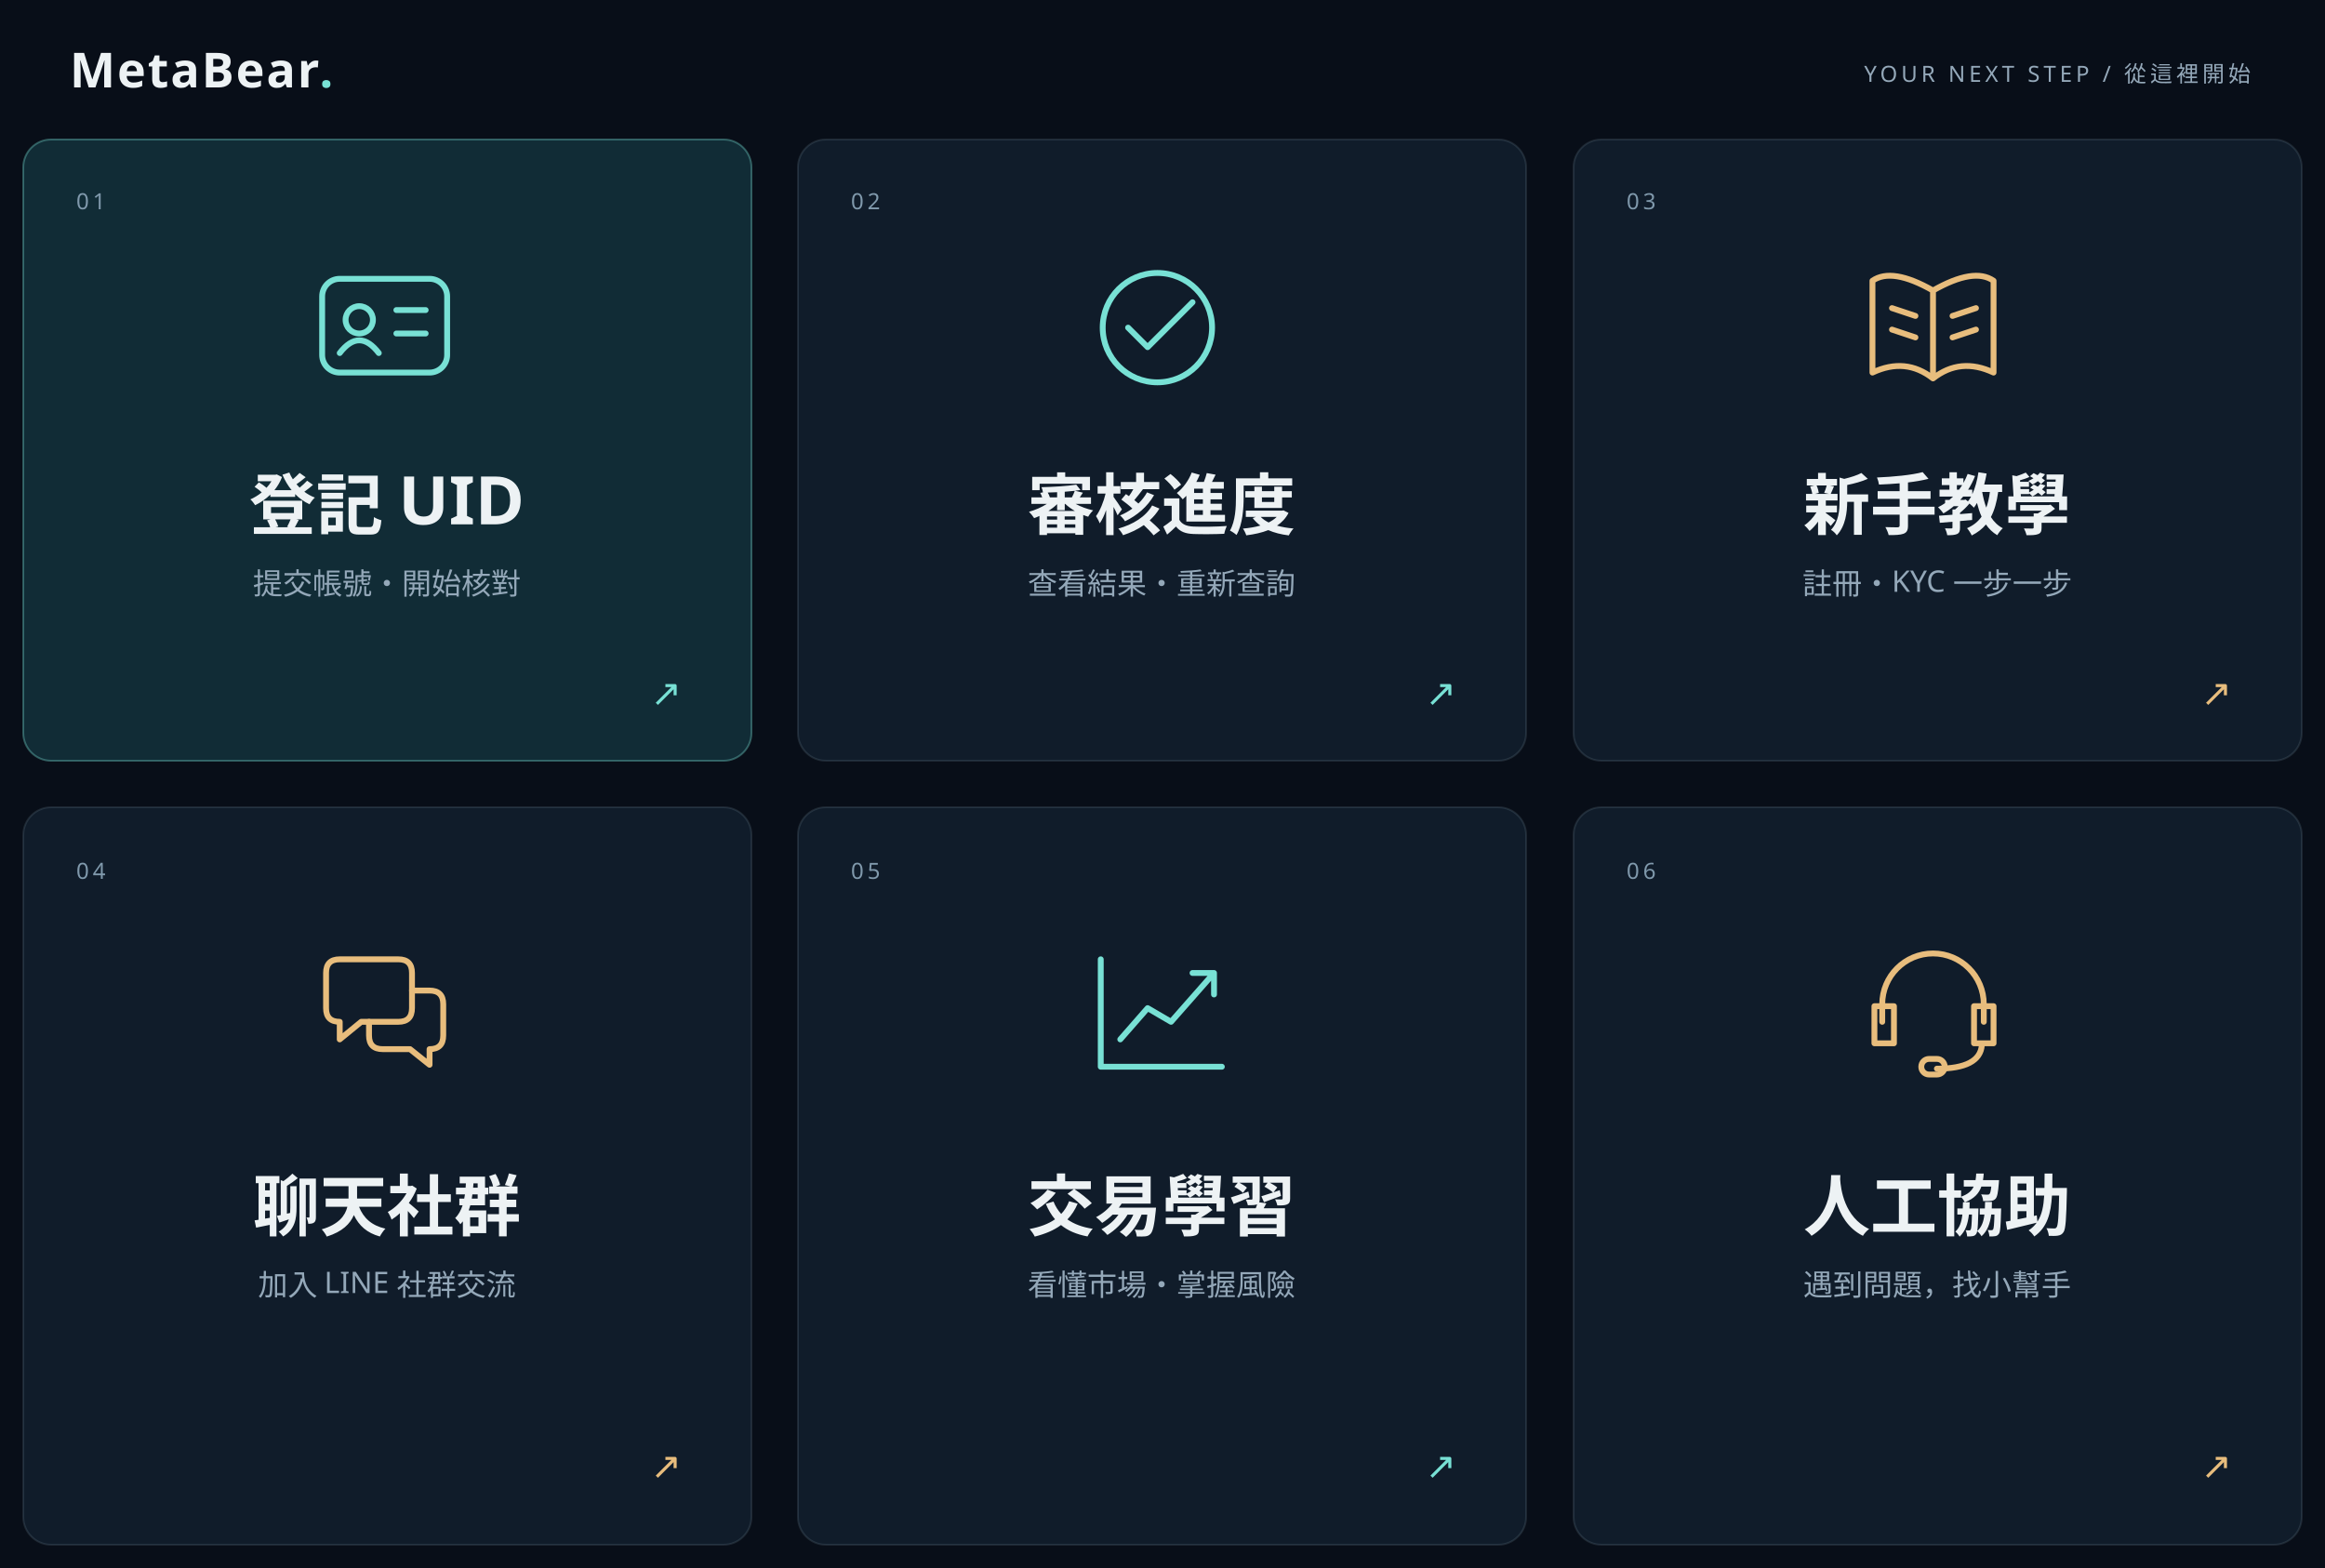
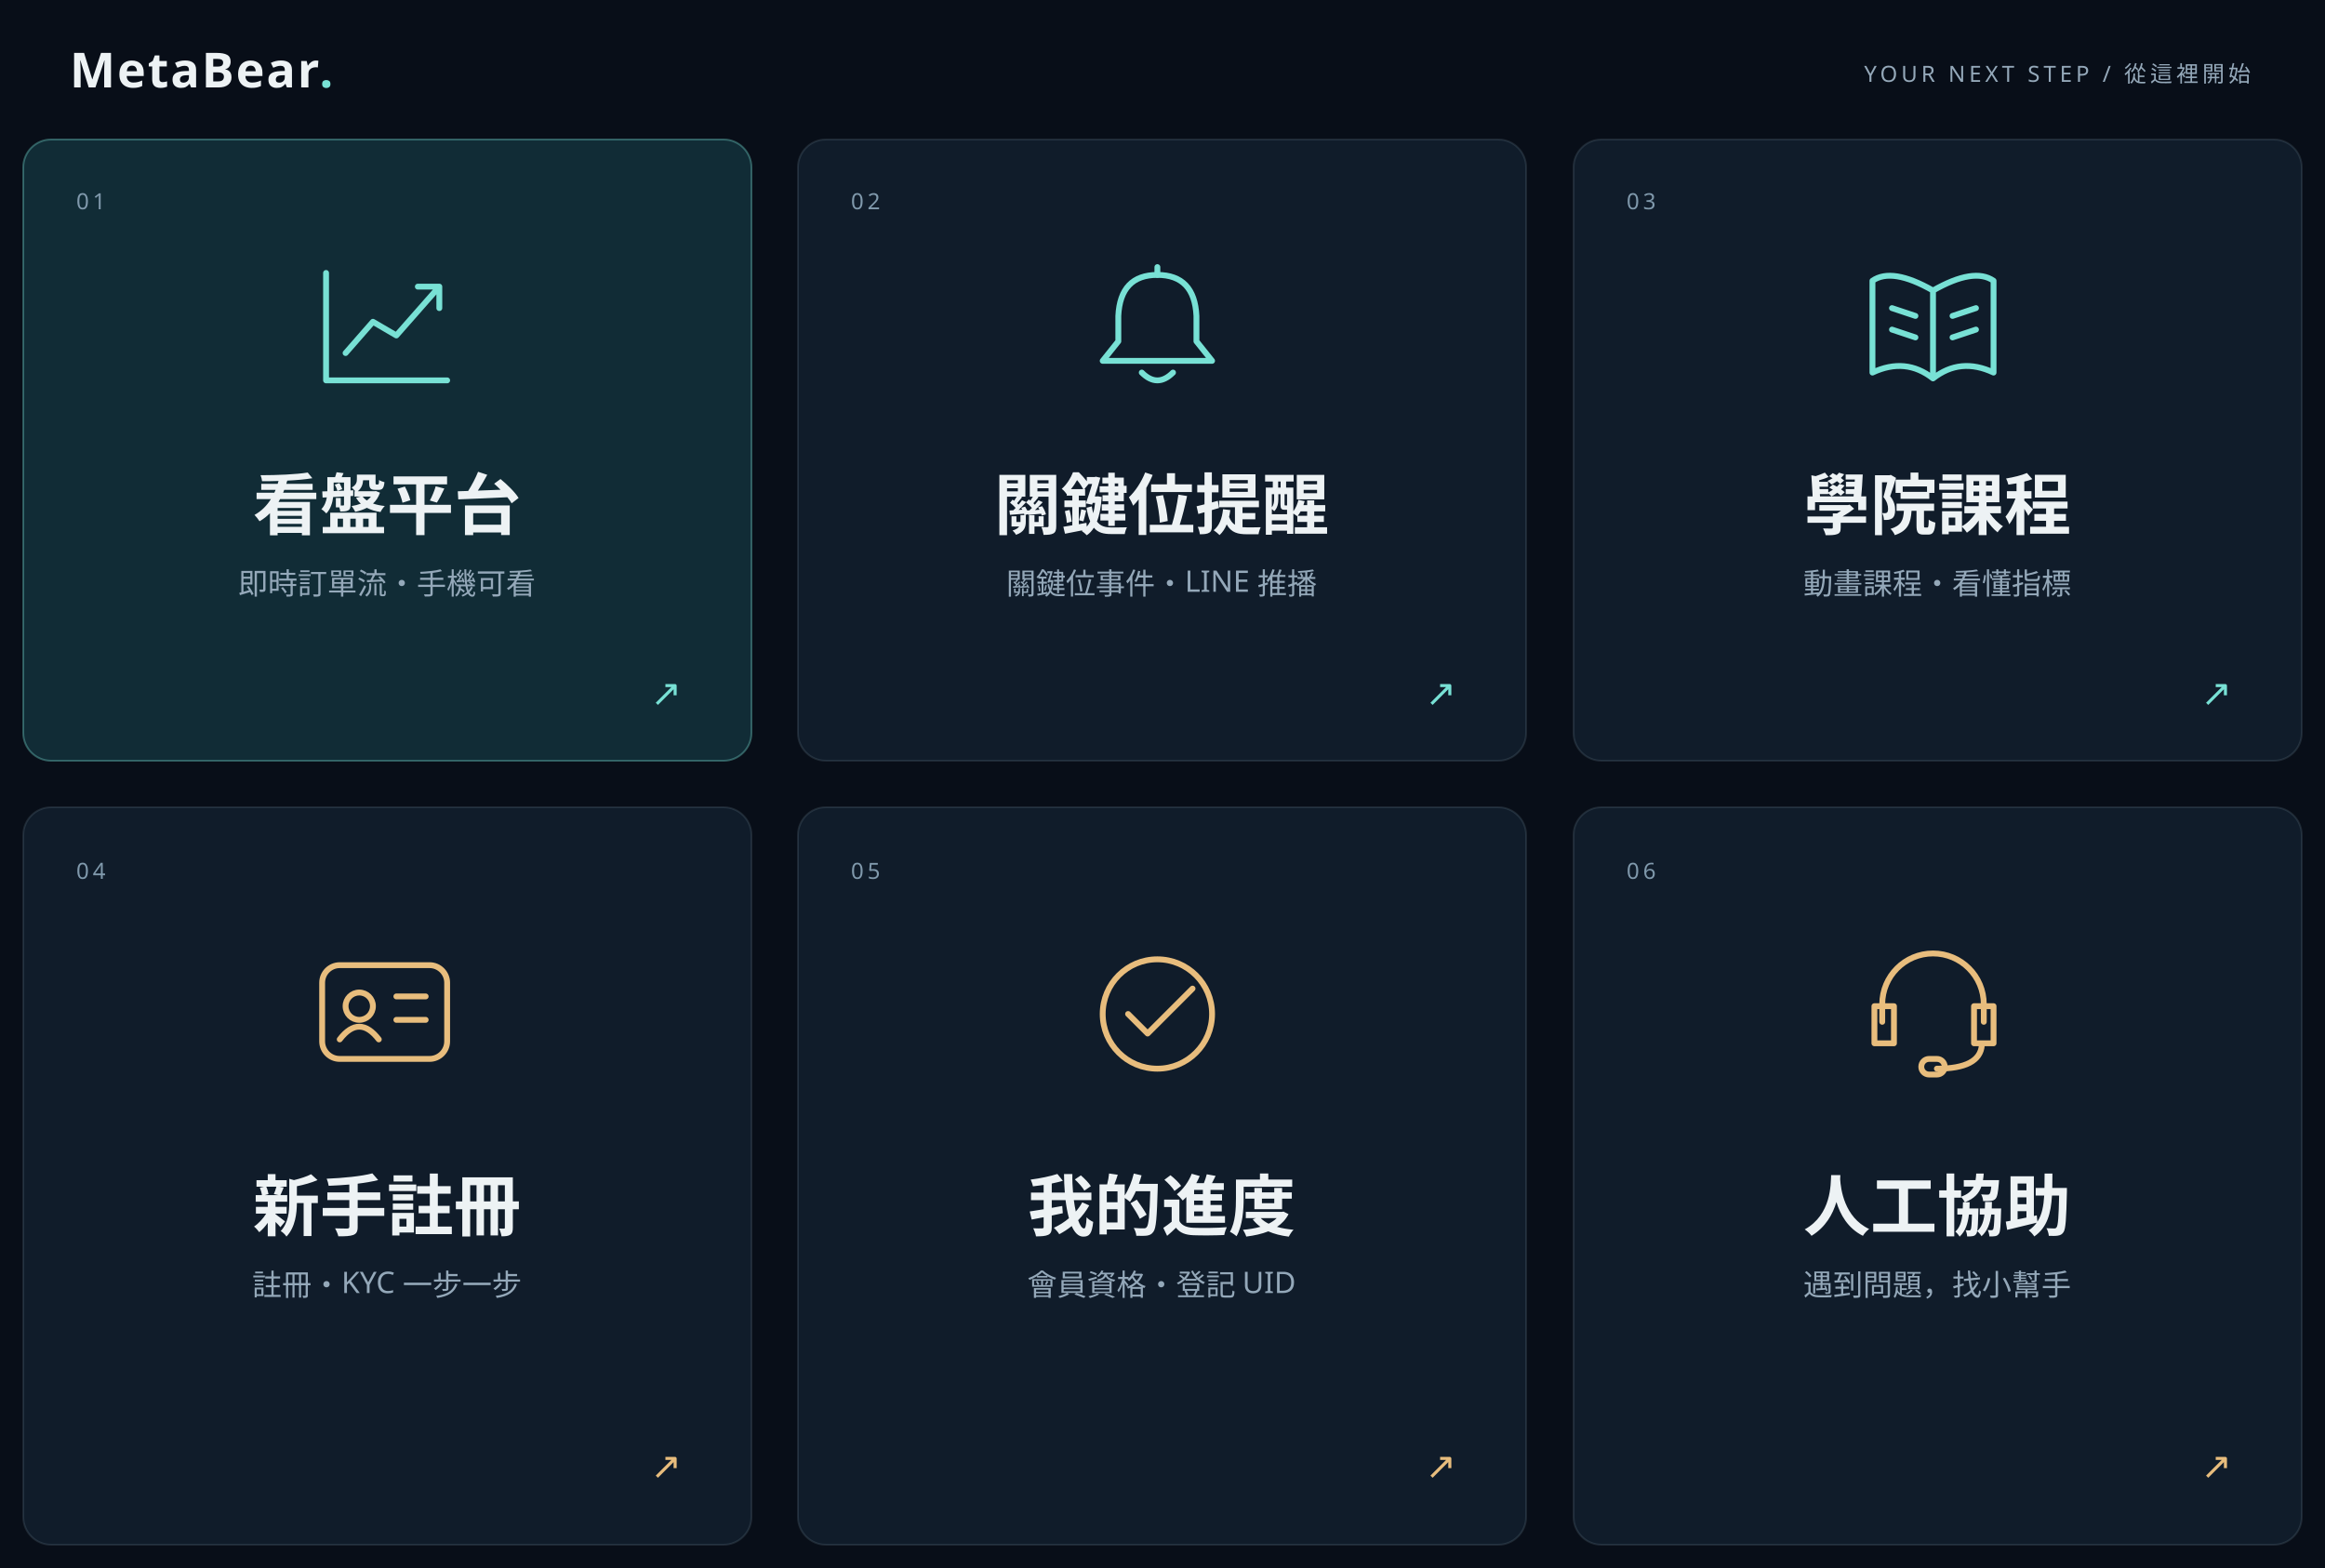
<svg xmlns="http://www.w3.org/2000/svg" width="2500" height="1686" viewBox="0 0 2500 1686">
  <rect width="2500" height="1686" fill="#080e18" />
  <g font-family="Microsoft JhengHei,Noto Sans TC,sans-serif">
    <text x="75" y="94" fill="#edf2f4" font-weight="700" font-size="52" letter-spacing="2">MetaBear<tspan fill="#78e1d5">.</tspan>
    </text>
    <text x="2420" y="88" fill="#94a8b9" font-size="24" letter-spacing="4" text-anchor="end">YOUR NEXT STEP / 從這裡開始</text>
    <g transform="translate(0 0)">
      <rect x="25" y="150" width="783" height="668" rx="30" fill="#112c36" stroke="#78e1d55a" stroke-width="2" />
      <text x="82" y="225" font-size="24" letter-spacing="4" fill="#8099ac">01</text>
      <g transform="translate(338 283) scale(2.1)" fill="none" stroke="#78e1d5" stroke-width="3" stroke-linecap="round" stroke-linejoin="round">
-         <rect x="4" y="8" width="64" height="48" rx="9" />
-         <circle cx="23" cy="29" r="7" />
-         <path d="M13 46q10-13 20 0M42 24h15M42 36h15" />
+         <path d="M6 5v55h62M16 46l14-16 12 7 22-25M53 12h11v11" />
      </g>
-       <text x="416" y="569" font-size="72" font-weight="600" text-anchor="middle" fill="#edf2f4">登記 UID</text>
-       <text x="416" y="639" font-size="32" text-anchor="middle" fill="#94a8b9">提交帳號・開始核對</text>
+       <text x="416" y="569" font-size="72" font-weight="600" text-anchor="middle" fill="#edf2f4">看盤平台</text>
+       <text x="416" y="639" font-size="32" text-anchor="middle" fill="#94a8b9">即時訂單流・手機可看</text>
      <text x="733" y="759" font-size="40" fill="#78e1d5" text-anchor="end">↗</text>
    </g>
    <g transform="translate(833 0)">
      <rect x="25" y="150" width="783" height="668" rx="30" fill="#101c2a" stroke="#b9d8eb20" stroke-width="2" />
      <text x="82" y="225" font-size="24" letter-spacing="4" fill="#8099ac">02</text>
      <g transform="translate(338 283) scale(2.1)" fill="none" stroke="#78e1d5" stroke-width="3" stroke-linecap="round" stroke-linejoin="round">
-         <circle cx="35" cy="33" r="28" />
-         <path d="m20 33 10 10 23-23" />
+         <path d="M35 6Q16 6 15 27v13L7 50h56l-8-10V27Q54 6 35 6z" />
+         <path d="M27 56q8 8 16 0M35 2v4" />
      </g>
-       <text x="416" y="569" font-size="72" font-weight="600" text-anchor="middle" fill="#edf2f4">審核進度</text>
-       <text x="416" y="639" font-size="32" text-anchor="middle" fill="#94a8b9">查看結果・重新查詢</text>
+       <text x="416" y="569" font-size="72" font-weight="600" text-anchor="middle" fill="#edf2f4">關鍵位提醒</text>
+       <text x="416" y="639" font-size="32" text-anchor="middle" fill="#94a8b9">關鍵位事件・LINE 推播</text>
      <text x="733" y="759" font-size="40" fill="#78e1d5" text-anchor="end">↗</text>
    </g>
    <g transform="translate(1667 0)">
      <rect x="25" y="150" width="783" height="668" rx="30" fill="#101c2a" stroke="#b9d8eb20" stroke-width="2" />
      <text x="82" y="225" font-size="24" letter-spacing="4" fill="#8099ac">03</text>
-       <g transform="translate(338 283) scale(2.1)" fill="none" stroke="#e8bd7d" stroke-width="3" stroke-linecap="round" stroke-linejoin="round">
+       <g transform="translate(338 283) scale(2.1)" fill="none" stroke="#78e1d5" stroke-width="3" stroke-linecap="round" stroke-linejoin="round">
        <path d="M35 14Q14 2 4 9v47q17-8 31 3 14-11 31-3V9q-10-7-31 5v45M14 23l12 4M14 34l12 4M45 27l12-4M45 38l12-4" />
      </g>
-       <text x="416" y="569" font-size="72" font-weight="600" text-anchor="middle" fill="#edf2f4">新手教學</text>
-       <text x="416" y="639" font-size="32" text-anchor="middle" fill="#94a8b9">註冊・KYC 一步一步</text>
-       <text x="733" y="759" font-size="40" fill="#e8bd7d" text-anchor="end">↗</text>
+       <text x="416" y="569" font-size="72" font-weight="600" text-anchor="middle" fill="#edf2f4">學院課程</text>
+       <text x="416" y="639" font-size="32" text-anchor="middle" fill="#94a8b9">動畫課程・看懂指標</text>
+       <text x="733" y="759" font-size="40" fill="#78e1d5" text-anchor="end">↗</text>
    </g>
    <g transform="translate(0 843)">
      <rect x="25" y="25" width="783" height="793" rx="30" fill="#101c2a" stroke="#b9d8eb20" stroke-width="2" />
      <text x="82" y="102" font-size="24" letter-spacing="4" fill="#8099ac">04</text>
      <g transform="translate(338 178) scale(2.1)" fill="none" stroke="#e8bd7d" stroke-width="3" stroke-linecap="round" stroke-linejoin="round">
-         <path d="M6 12q0-7 7-7h30q7 0 7 7v18q0 7-7 7H24l-11 9v-9q-7 0-7-7z" />
-         <path d="M50 21h9q7 0 7 7v16q0 7-7 7v8l-10-8H35q-7 0-7-7v-7" />
+         <rect x="4" y="8" width="64" height="48" rx="9" />
+         <circle cx="23" cy="29" r="7" />
+         <path d="M13 46q10-13 20 0M42 24h15M42 36h15" />
      </g>
-       <text x="416" y="480" font-size="72" font-weight="600" text-anchor="middle" fill="#edf2f4">聊天社群</text>
-       <text x="416" y="550" font-size="32" text-anchor="middle" fill="#94a8b9">加入 LINE 社群交流</text>
+       <text x="416" y="480" font-size="72" font-weight="600" text-anchor="middle" fill="#edf2f4">新手註冊</text>
+       <text x="416" y="550" font-size="32" text-anchor="middle" fill="#94a8b9">註冊・KYC 一步一步</text>
      <text x="733" y="747" font-size="40" fill="#e8bd7d" text-anchor="end">↗</text>
    </g>
    <g transform="translate(833 843)">
      <rect x="25" y="25" width="783" height="793" rx="30" fill="#101c2a" stroke="#b9d8eb20" stroke-width="2" />
      <text x="82" y="102" font-size="24" letter-spacing="4" fill="#8099ac">05</text>
-       <g transform="translate(338 178) scale(2.1)" fill="none" stroke="#78e1d5" stroke-width="3" stroke-linecap="round" stroke-linejoin="round">
-         <path d="M6 5v55h62M16 46l14-16 12 7 22-25M53 12h11v11" />
+       <g transform="translate(338 178) scale(2.1)" fill="none" stroke="#e8bd7d" stroke-width="3" stroke-linecap="round" stroke-linejoin="round">
+         <circle cx="35" cy="33" r="28" />
+         <path d="m20 33 10 10 23-23" />
      </g>
-       <text x="416" y="480" font-size="72" font-weight="600" text-anchor="middle" fill="#edf2f4">交易學習</text>
-       <text x="416" y="550" font-size="32" text-anchor="middle" fill="#94a8b9">看懂市場・掌握風險</text>
-       <text x="733" y="747" font-size="40" fill="#78e1d5" text-anchor="end">↗</text>
+       <text x="416" y="480" font-size="72" font-weight="600" text-anchor="middle" fill="#edf2f4">我的進度</text>
+       <text x="416" y="550" font-size="32" text-anchor="middle" fill="#94a8b9">會員資格・登記 UID</text>
+       <text x="733" y="747" font-size="40" fill="#e8bd7d" text-anchor="end">↗</text>
    </g>
    <g transform="translate(1667 843)">
      <rect x="25" y="25" width="783" height="793" rx="30" fill="#101c2a" stroke="#b9d8eb20" stroke-width="2" />
      <text x="82" y="102" font-size="24" letter-spacing="4" fill="#8099ac">06</text>
      <g transform="translate(338 178) scale(2.1)" fill="none" stroke="#e8bd7d" stroke-width="3" stroke-linecap="round" stroke-linejoin="round">
        <path d="M9 37v-9a26 26 0 0 1 52 0v9M9 29H5v19h10V29H9m52 0h5v19H56V29h5M60 49q-1 12-23 12" />
        <rect x="29" y="56" width="12" height="8" rx="4" />
      </g>
      <text x="416" y="480" font-size="72" font-weight="600" text-anchor="middle" fill="#edf2f4">人工協助</text>
      <text x="416" y="550" font-size="32" text-anchor="middle" fill="#94a8b9">遇到問題，找小幫手</text>
      <text x="733" y="747" font-size="40" fill="#e8bd7d" text-anchor="end">↗</text>
    </g>
  </g>
</svg>
